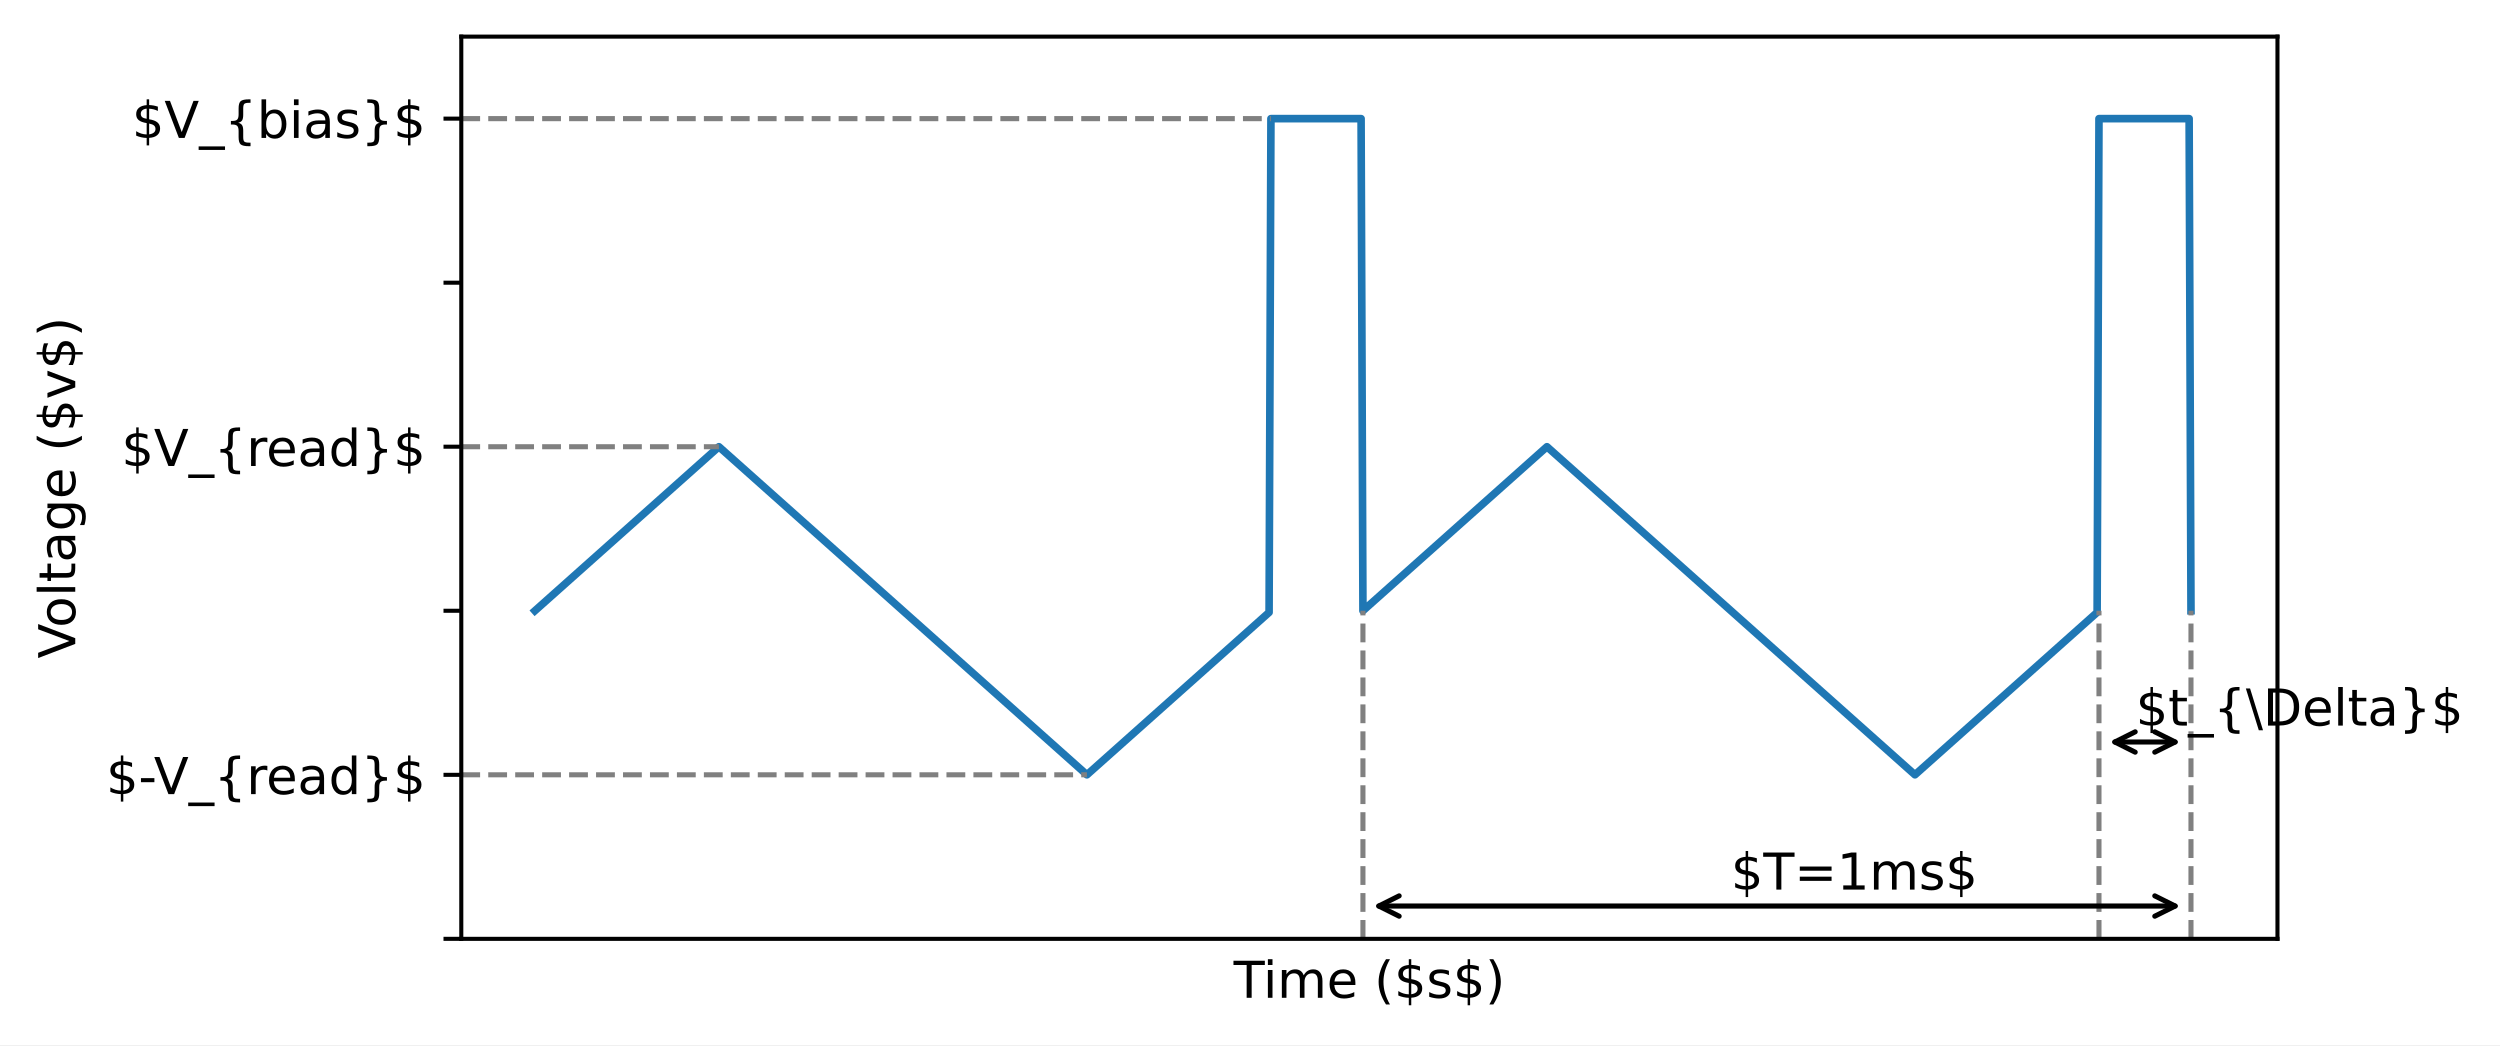
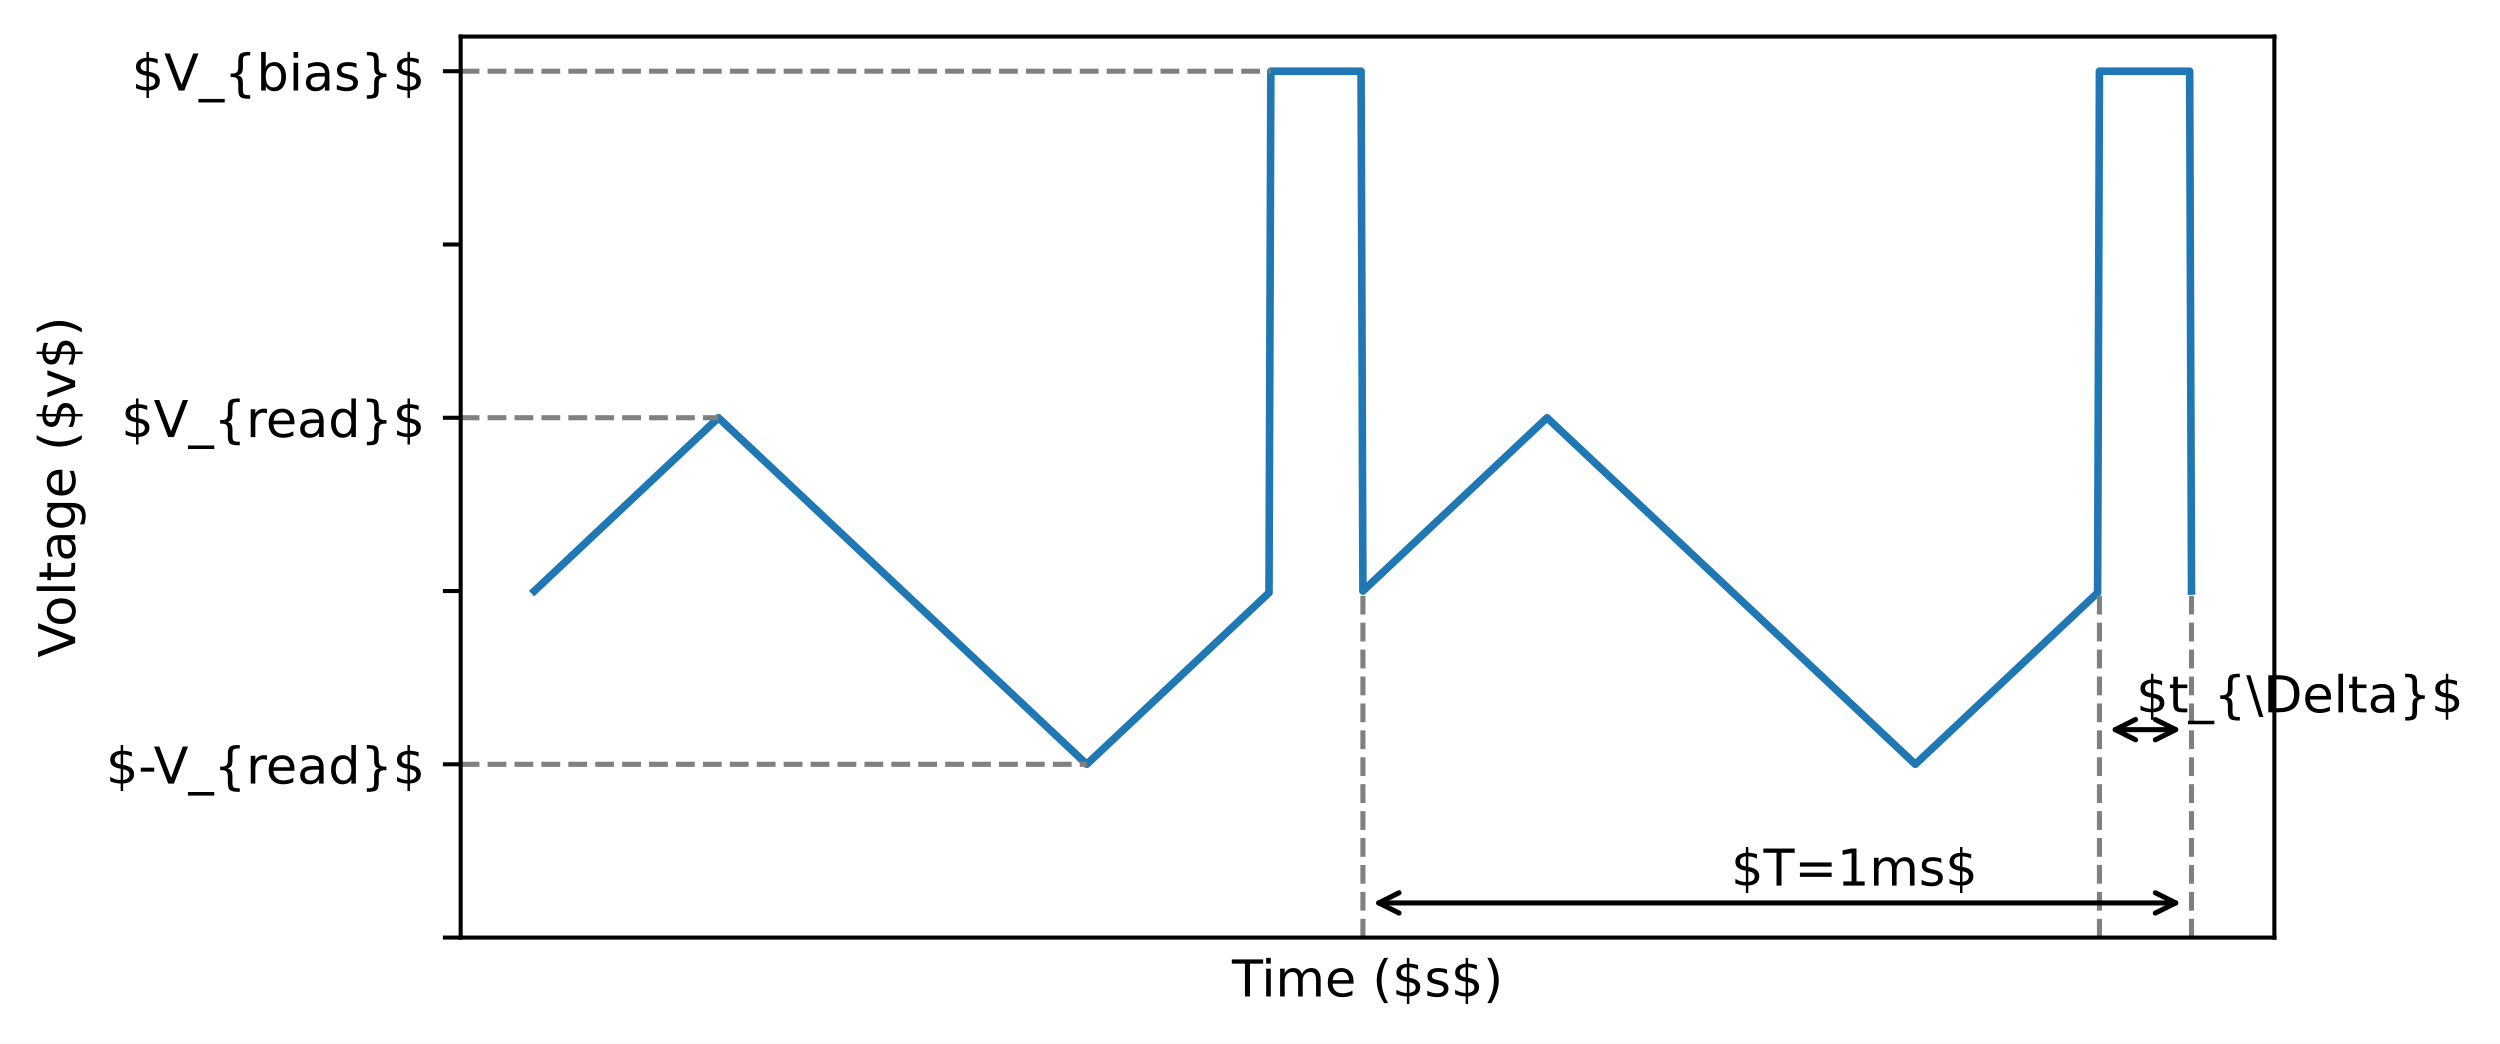
- <svg xmlns="http://www.w3.org/2000/svg" xmlns:xlink="http://www.w3.org/1999/xlink" width="491.583pt" height="205.486pt" viewBox="0 0 491.583 205.486" version="1.1">
+ <svg xmlns="http://www.w3.org/2000/svg" xmlns:xlink="http://www.w3.org/1999/xlink" width="492.252pt" height="205.486pt" viewBox="0 0 492.252 205.486" version="1.1">
  <defs>
    <style type="text/css">*{stroke-linejoin: round; stroke-linecap: butt}</style>
  </defs>
  <g id="figure_1">
    <g id="patch_1">
-       <path d="M 0 205.486  L 491.583 205.486  L 491.583 0  L 0 0  z " style="fill: #ffffff" />
+       <path d="M 0 205.486  L 492.252 205.486  L 492.252 0  L 0 0  z " style="fill: #ffffff" />
    </g>
    <g id="axes_1">
      <g id="patch_2">
        <path d="M 90.705 184.608  L 447.825 184.608  L 447.825 7.2  L 90.705 7.2  z " style="fill: #ffffff" />
      </g>
      <g id="matplotlib.axis_1">
        <g id="text_1">
          <text style="font: 10px 'DejaVu Sans', 'Bitstream Vera Sans', 'Computer Modern Sans Serif', 'Lucida Grande', 'Verdana', 'Geneva', 'Lucid', 'Arial', 'Helvetica', 'Avant Garde', sans-serif; text-anchor: middle" x="269.265" y="196.206" transform="rotate(-0 269.2647 196.2064)">Time ($s$)</text>
        </g>
      </g>
      <g id="matplotlib.axis_2">
        <g id="ytick_1">
          <g id="line2d_1">
            <defs>
-               <path id="m51fd1d6a6e" d="M 0 0  L -3.5 0  " style="stroke: #000000; stroke-width: 0.8" />
+               <path id="mc11737848e" d="M 0 0  L -3.5 0  " style="stroke: #000000; stroke-width: 0.8" />
            </defs>
            <g>
-               <use xlink:href="#m51fd1d6a6e" x="90.705" y="184.608" style="stroke: #000000; stroke-width: 0.8" />
+               <use xlink:href="#mc11737848e" x="90.705" y="184.608" style="stroke: #000000; stroke-width: 0.8" />
            </g>
          </g>
        </g>
        <g id="ytick_2">
          <g id="line2d_2">
            <g>
-               <use xlink:href="#m51fd1d6a6e" x="90.705" y="152.352" style="stroke: #000000; stroke-width: 0.8" />
+               <use xlink:href="#mc11737848e" x="90.705" y="150.491" style="stroke: #000000; stroke-width: 0.8" />
            </g>
          </g>
          <g id="text_2">
-             <text style="font: 10px 'DejaVu Sans', 'Bitstream Vera Sans', 'Computer Modern Sans Serif', 'Lucida Grande', 'Verdana', 'Geneva', 'Lucid', 'Arial', 'Helvetica', 'Avant Garde', sans-serif; text-anchor: end" x="83.705" y="156.151" transform="rotate(-0 83.70469 156.1512)">$-V_{read}$</text>
+             <text style="font: 10px 'DejaVu Sans', 'Bitstream Vera Sans', 'Computer Modern Sans Serif', 'Lucida Grande', 'Verdana', 'Geneva', 'Lucid', 'Arial', 'Helvetica', 'Avant Garde', sans-serif; text-anchor: end" x="83.705" y="154.29" transform="rotate(-0 83.70469 154.2903)">$-V_{read}$</text>
          </g>
        </g>
        <g id="ytick_3">
          <g id="line2d_3">
            <g>
-               <use xlink:href="#m51fd1d6a6e" x="90.705" y="120.096" style="stroke: #000000; stroke-width: 0.8" />
+               <use xlink:href="#mc11737848e" x="90.705" y="116.374" style="stroke: #000000; stroke-width: 0.8" />
            </g>
          </g>
        </g>
        <g id="ytick_4">
          <g id="line2d_4">
            <g>
-               <use xlink:href="#m51fd1d6a6e" x="90.705" y="87.84" style="stroke: #000000; stroke-width: 0.8" />
+               <use xlink:href="#mc11737848e" x="90.705" y="82.257" style="stroke: #000000; stroke-width: 0.8" />
            </g>
          </g>
          <g id="text_3">
-             <text style="font: 10px 'DejaVu Sans', 'Bitstream Vera Sans', 'Computer Modern Sans Serif', 'Lucida Grande', 'Verdana', 'Geneva', 'Lucid', 'Arial', 'Helvetica', 'Avant Garde', sans-serif; text-anchor: end" x="83.705" y="91.639" transform="rotate(-0 83.70469 91.63922)">$V_{read}$</text>
+             <text style="font: 10px 'DejaVu Sans', 'Bitstream Vera Sans', 'Computer Modern Sans Serif', 'Lucida Grande', 'Verdana', 'Geneva', 'Lucid', 'Arial', 'Helvetica', 'Avant Garde', sans-serif; text-anchor: end" x="83.705" y="86.056" transform="rotate(-0 83.70469 86.05645)">$V_{read}$</text>
          </g>
        </g>
        <g id="ytick_5">
          <g id="line2d_5">
            <g>
-               <use xlink:href="#m51fd1d6a6e" x="90.705" y="55.584" style="stroke: #000000; stroke-width: 0.8" />
+               <use xlink:href="#mc11737848e" x="90.705" y="48.14" style="stroke: #000000; stroke-width: 0.8" />
            </g>
          </g>
        </g>
        <g id="ytick_6">
          <g id="line2d_6">
            <g>
-               <use xlink:href="#m51fd1d6a6e" x="90.705" y="23.328" style="stroke: #000000; stroke-width: 0.8" />
+               <use xlink:href="#mc11737848e" x="90.705" y="14.023" style="stroke: #000000; stroke-width: 0.8" />
            </g>
          </g>
          <g id="text_4">
-             <text style="font: 10px 'DejaVu Sans', 'Bitstream Vera Sans', 'Computer Modern Sans Serif', 'Lucida Grande', 'Verdana', 'Geneva', 'Lucid', 'Arial', 'Helvetica', 'Avant Garde', sans-serif; text-anchor: end" x="83.705" y="27.127" transform="rotate(-0 83.70469 27.12722)">$V_{bias}$</text>
+             <text style="font: 10px 'DejaVu Sans', 'Bitstream Vera Sans', 'Computer Modern Sans Serif', 'Lucida Grande', 'Verdana', 'Geneva', 'Lucid', 'Arial', 'Helvetica', 'Avant Garde', sans-serif; text-anchor: end" x="83.705" y="17.823" transform="rotate(-0 83.70469 17.8226)">$V_{bias}$</text>
          </g>
        </g>
        <g id="text_5">
          <text style="font: 10px 'DejaVu Sans', 'Bitstream Vera Sans', 'Computer Modern Sans Serif', 'Lucida Grande', 'Verdana', 'Geneva', 'Lucid', 'Arial', 'Helvetica', 'Avant Garde', sans-serif; text-anchor: middle" x="14.798" y="95.904" transform="rotate(-90 14.79844 95.904)">Voltage ($v$)</text>
        </g>
      </g>
      <g id="line2d_7">
-         <path d="M 105.178 120.096  L 141.36 87.84  L 213.725 152.352  L 249.545 120.419  L 249.907 23.328  L 267.636 23.328  L 267.998 120.096  L 304.181 87.84  L 376.545 152.352  L 412.366 120.419  L 412.728 23.328  L 430.457 23.328  L 430.819 120.096  L 430.819 120.096  " clip-path="url(#p2b619a125e)" style="fill: none; stroke: #1f77b4; stroke-width: 1.5; stroke-linecap: square" />
+         <path d="M 105.207 116.374  L 141.463 82.257  L 213.975 150.491  L 249.868 116.715  L 250.23 14.023  L 267.996 14.023  L 268.358 116.374  L 304.614 82.257  L 377.126 150.491  L 413.019 116.715  L 413.382 14.023  L 431.147 14.023  L 431.51 116.374  L 431.51 116.374  " clip-path="url(#p6855da93f7)" style="fill: none; stroke: #1f77b4; stroke-width: 1.5; stroke-linecap: square" />
      </g>
      <g id="LineCollection_1">
-         <path d="M 90.705 87.84  L 141.36 87.84  " clip-path="url(#p2b619a125e)" style="fill: none; stroke-dasharray: 3.7,1.6; stroke-dashoffset: 0; stroke: #808080" />
+         <path d="M 90.705 82.257  L 141.463 82.257  " clip-path="url(#p6855da93f7)" style="fill: none; stroke-dasharray: 3.7,1.6; stroke-dashoffset: 0; stroke: #808080" />
      </g>
      <g id="LineCollection_2">
-         <path d="M 90.705 152.352  L 213.725 152.352  " clip-path="url(#p2b619a125e)" style="fill: none; stroke-dasharray: 3.7,1.6; stroke-dashoffset: 0; stroke: #808080" />
+         <path d="M 90.705 150.491  L 213.975 150.491  " clip-path="url(#p6855da93f7)" style="fill: none; stroke-dasharray: 3.7,1.6; stroke-dashoffset: 0; stroke: #808080" />
      </g>
      <g id="LineCollection_3">
-         <path d="M 90.705 23.328  L 249.907 23.328  " clip-path="url(#p2b619a125e)" style="fill: none; stroke-dasharray: 3.7,1.6; stroke-dashoffset: 0; stroke: #808080" />
+         <path d="M 90.705 14.023  L 250.23 14.023  " clip-path="url(#p6855da93f7)" style="fill: none; stroke-dasharray: 3.7,1.6; stroke-dashoffset: 0; stroke: #808080" />
      </g>
      <g id="LineCollection_4">
-         <path d="M 267.998 184.608  L 267.998 120.096  " clip-path="url(#p2b619a125e)" style="fill: none; stroke-dasharray: 3.7,1.6; stroke-dashoffset: 0; stroke: #808080" />
+         <path d="M 268.358 184.608  L 268.358 116.374  " clip-path="url(#p6855da93f7)" style="fill: none; stroke-dasharray: 3.7,1.6; stroke-dashoffset: 0; stroke: #808080" />
      </g>
      <g id="LineCollection_5">
-         <path d="M 412.728 184.608  L 412.728 120.096  " clip-path="url(#p2b619a125e)" style="fill: none; stroke-dasharray: 3.7,1.6; stroke-dashoffset: 0; stroke: #808080" />
+         <path d="M 413.382 184.608  L 413.382 116.374  " clip-path="url(#p6855da93f7)" style="fill: none; stroke-dasharray: 3.7,1.6; stroke-dashoffset: 0; stroke: #808080" />
      </g>
      <g id="LineCollection_6">
-         <path d="M 430.819 184.608  L 430.819 120.096  " clip-path="url(#p2b619a125e)" style="fill: none; stroke-dasharray: 3.7,1.6; stroke-dashoffset: 0; stroke: #808080" />
+         <path d="M 431.51 184.608  L 431.51 116.374  " clip-path="url(#p6855da93f7)" style="fill: none; stroke-dasharray: 3.7,1.6; stroke-dashoffset: 0; stroke: #808080" />
      </g>
      <g id="patch_3">
        <path d="M 90.705 184.608  L 90.705 7.2  " style="fill: none; stroke: #000000; stroke-width: 0.8; stroke-linejoin: miter; stroke-linecap: square" />
      </g>
      <g id="patch_4">
        <path d="M 447.825 184.608  L 447.825 7.2  " style="fill: none; stroke: #000000; stroke-width: 0.8; stroke-linejoin: miter; stroke-linecap: square" />
      </g>
      <g id="patch_5">
        <path d="M 90.705 184.608  L 447.825 184.608  " style="fill: none; stroke: #000000; stroke-width: 0.8; stroke-linejoin: miter; stroke-linecap: square" />
      </g>
      <g id="patch_6">
        <path d="M 90.705 7.2  L 447.825 7.2  " style="fill: none; stroke: #000000; stroke-width: 0.8; stroke-linejoin: miter; stroke-linecap: square" />
      </g>
      <g id="patch_7">
-         <path d="M 271.119 178.157  Q 349.411 178.157 427.703 178.157  " style="fill: none; stroke: #000000; stroke-linecap: round" />
-         <path d="M 275.119 180.157  L 271.119 178.157  L 275.119 176.157  " style="fill: none; stroke: #000000; stroke-linecap: round" />
-         <path d="M 423.703 176.157  L 427.703 178.157  L 423.703 180.157  " style="fill: none; stroke: #000000; stroke-linecap: round" />
+         <path d="M 271.473 177.785  Q 349.931 177.785 428.39 177.785  " style="fill: none; stroke: #000000; stroke-linecap: round" />
+         <path d="M 275.473 179.785  L 271.473 177.785  L 275.473 175.785  " style="fill: none; stroke: #000000; stroke-linecap: round" />
+         <path d="M 424.39 175.785  L 428.39 177.785  L 424.39 179.785  " style="fill: none; stroke: #000000; stroke-linecap: round" />
      </g>
      <g id="text_6">
-         <text style="font: 10px 'DejaVu Sans', 'Bitstream Vera Sans', 'Computer Modern Sans Serif', 'Lucida Grande', 'Verdana', 'Geneva', 'Lucid', 'Arial', 'Helvetica', 'Avant Garde', sans-serif; text-anchor: start" x="340.363" y="174.931" transform="rotate(-0 340.363 174.9312)">$T=1ms$</text>
+         <text style="font: 10px 'DejaVu Sans', 'Bitstream Vera Sans', 'Computer Modern Sans Serif', 'Lucida Grande', 'Verdana', 'Geneva', 'Lucid', 'Arial', 'Helvetica', 'Avant Garde', sans-serif; text-anchor: start" x="340.87" y="174.373" transform="rotate(-0 340.87 174.3729)">$T=1ms$</text>
      </g>
      <g id="patch_8">
-         <path d="M 415.847 145.901  Q 421.774 145.901 427.701 145.901  " style="fill: none; stroke: #000000; stroke-linecap: round" />
-         <path d="M 419.847 147.901  L 415.847 145.901  L 419.847 143.901  " style="fill: none; stroke: #000000; stroke-linecap: round" />
-         <path d="M 423.701 143.901  L 427.701 145.901  L 423.701 147.901  " style="fill: none; stroke: #000000; stroke-linecap: round" />
+         <path d="M 416.496 143.668  Q 422.445 143.668 428.395 143.668  " style="fill: none; stroke: #000000; stroke-linecap: round" />
+         <path d="M 420.496 145.668  L 416.496 143.668  L 420.496 141.668  " style="fill: none; stroke: #000000; stroke-linecap: round" />
+         <path d="M 424.395 141.668  L 428.395 143.668  L 424.395 145.668  " style="fill: none; stroke: #000000; stroke-linecap: round" />
      </g>
      <g id="text_7">
-         <text style="font: 10px 'DejaVu Sans', 'Bitstream Vera Sans', 'Computer Modern Sans Serif', 'Lucida Grande', 'Verdana', 'Geneva', 'Lucid', 'Arial', 'Helvetica', 'Avant Garde', sans-serif; text-anchor: start" x="419.964" y="142.675" transform="rotate(-0 419.9643 142.6752)">$t_{\Delta}$</text>
+         <text style="font: 10px 'DejaVu Sans', 'Bitstream Vera Sans', 'Computer Modern Sans Serif', 'Lucida Grande', 'Verdana', 'Geneva', 'Lucid', 'Arial', 'Helvetica', 'Avant Garde', sans-serif; text-anchor: start" x="420.633" y="140.256" transform="rotate(-0 420.6328 140.256)">$t_{\Delta}$</text>
      </g>
    </g>
  </g>
  <defs>
-     <clipPath id="p2b619a125e">
+     <clipPath id="p6855da93f7">
      <rect x="90.705" y="7.2" width="357.12" height="177.408" />
    </clipPath>
  </defs>
</svg>
